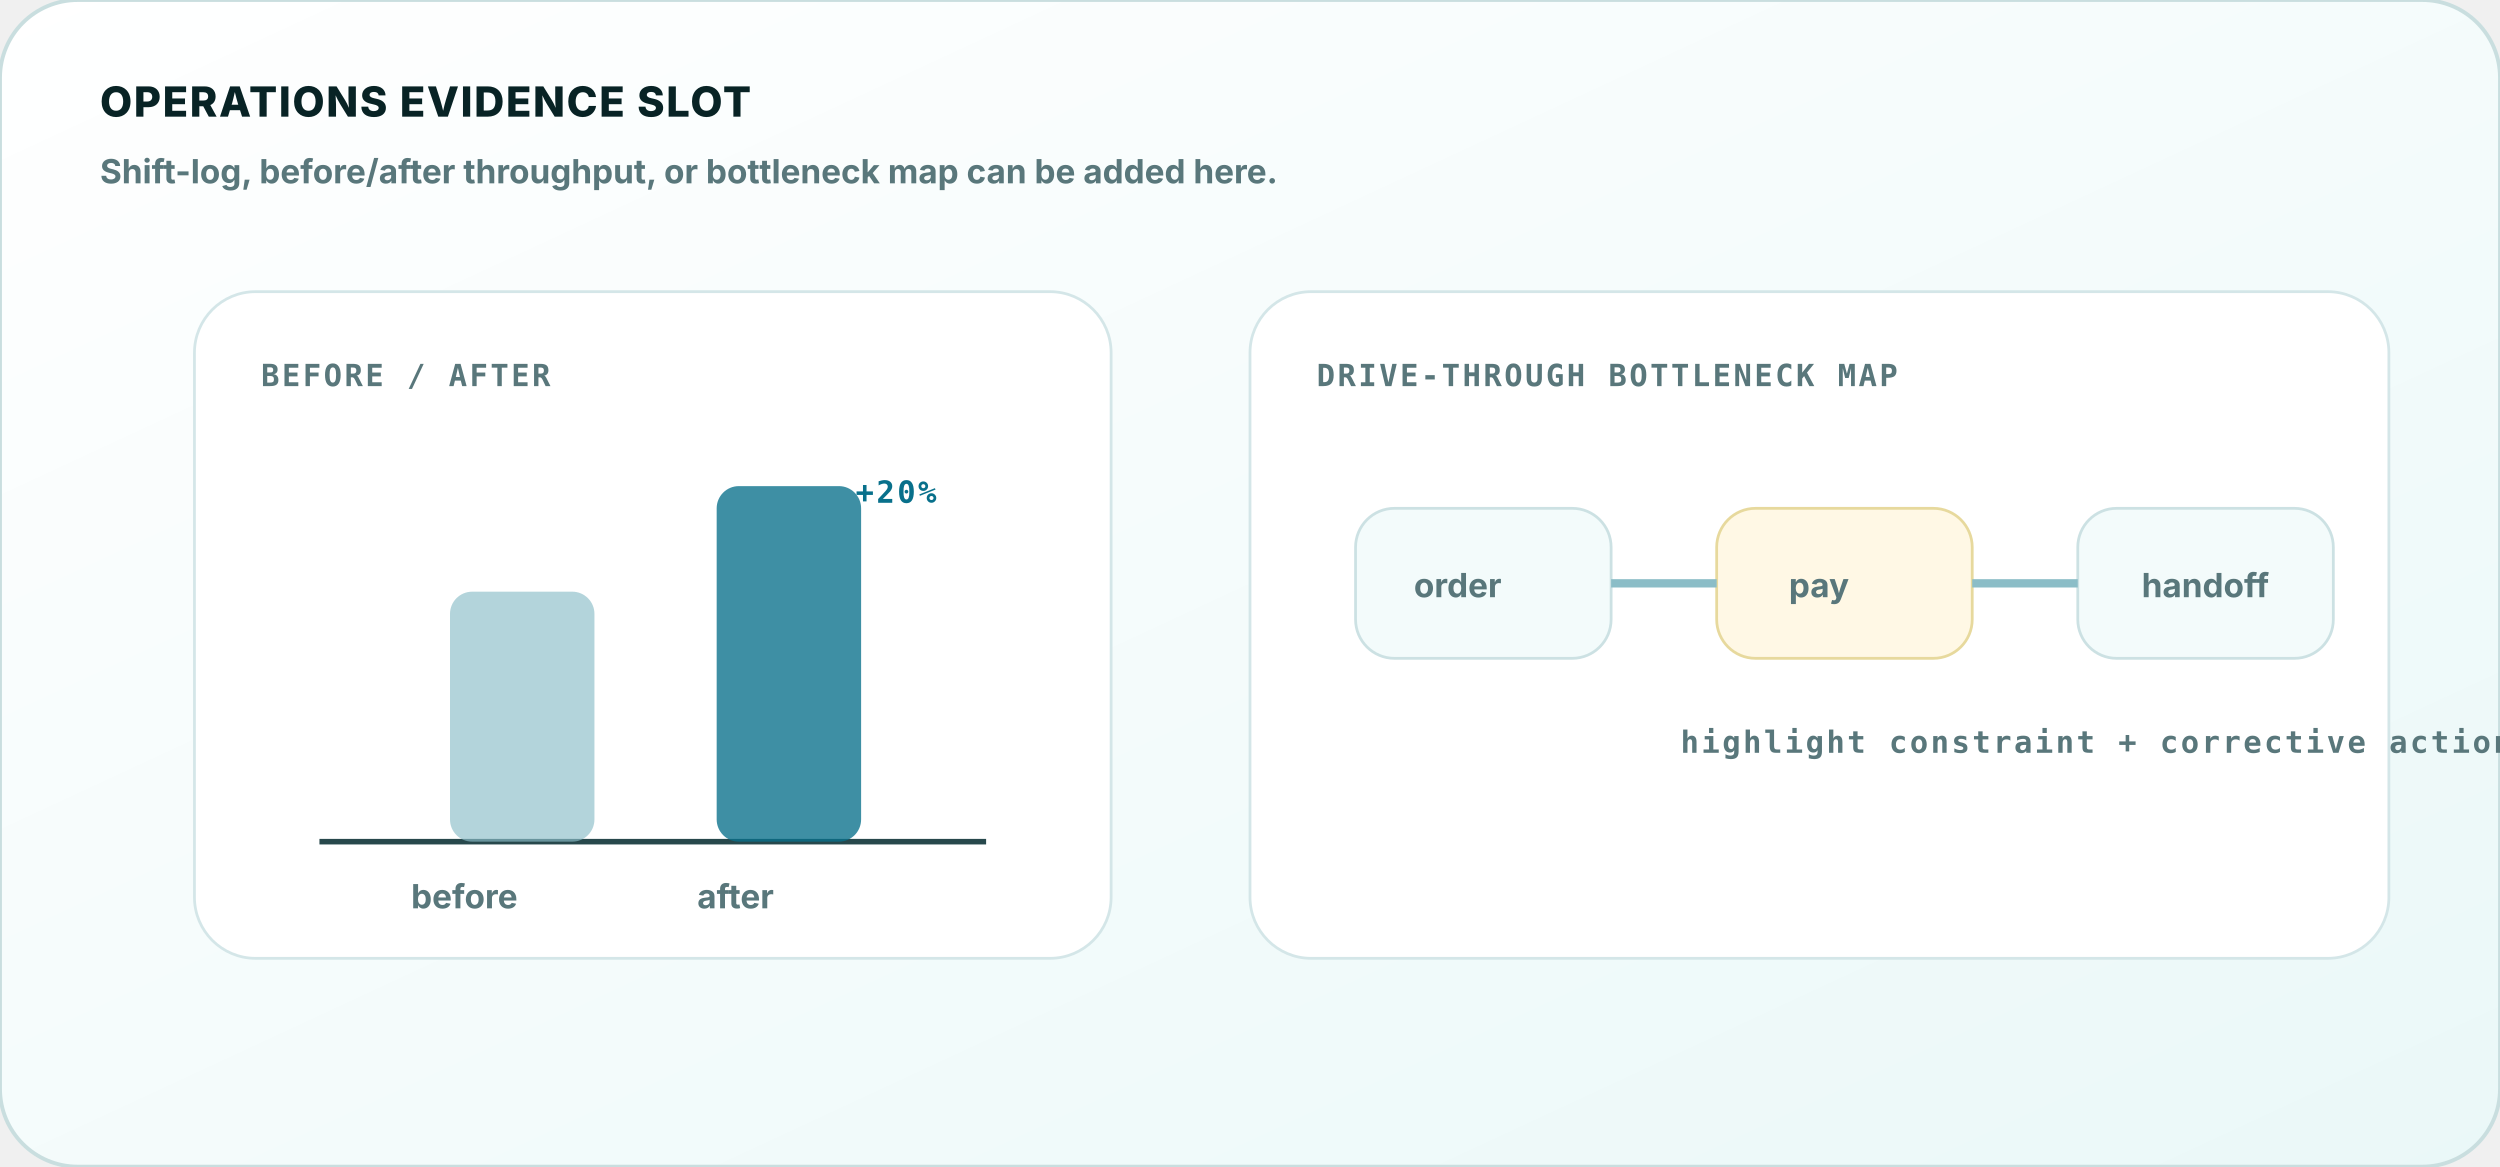
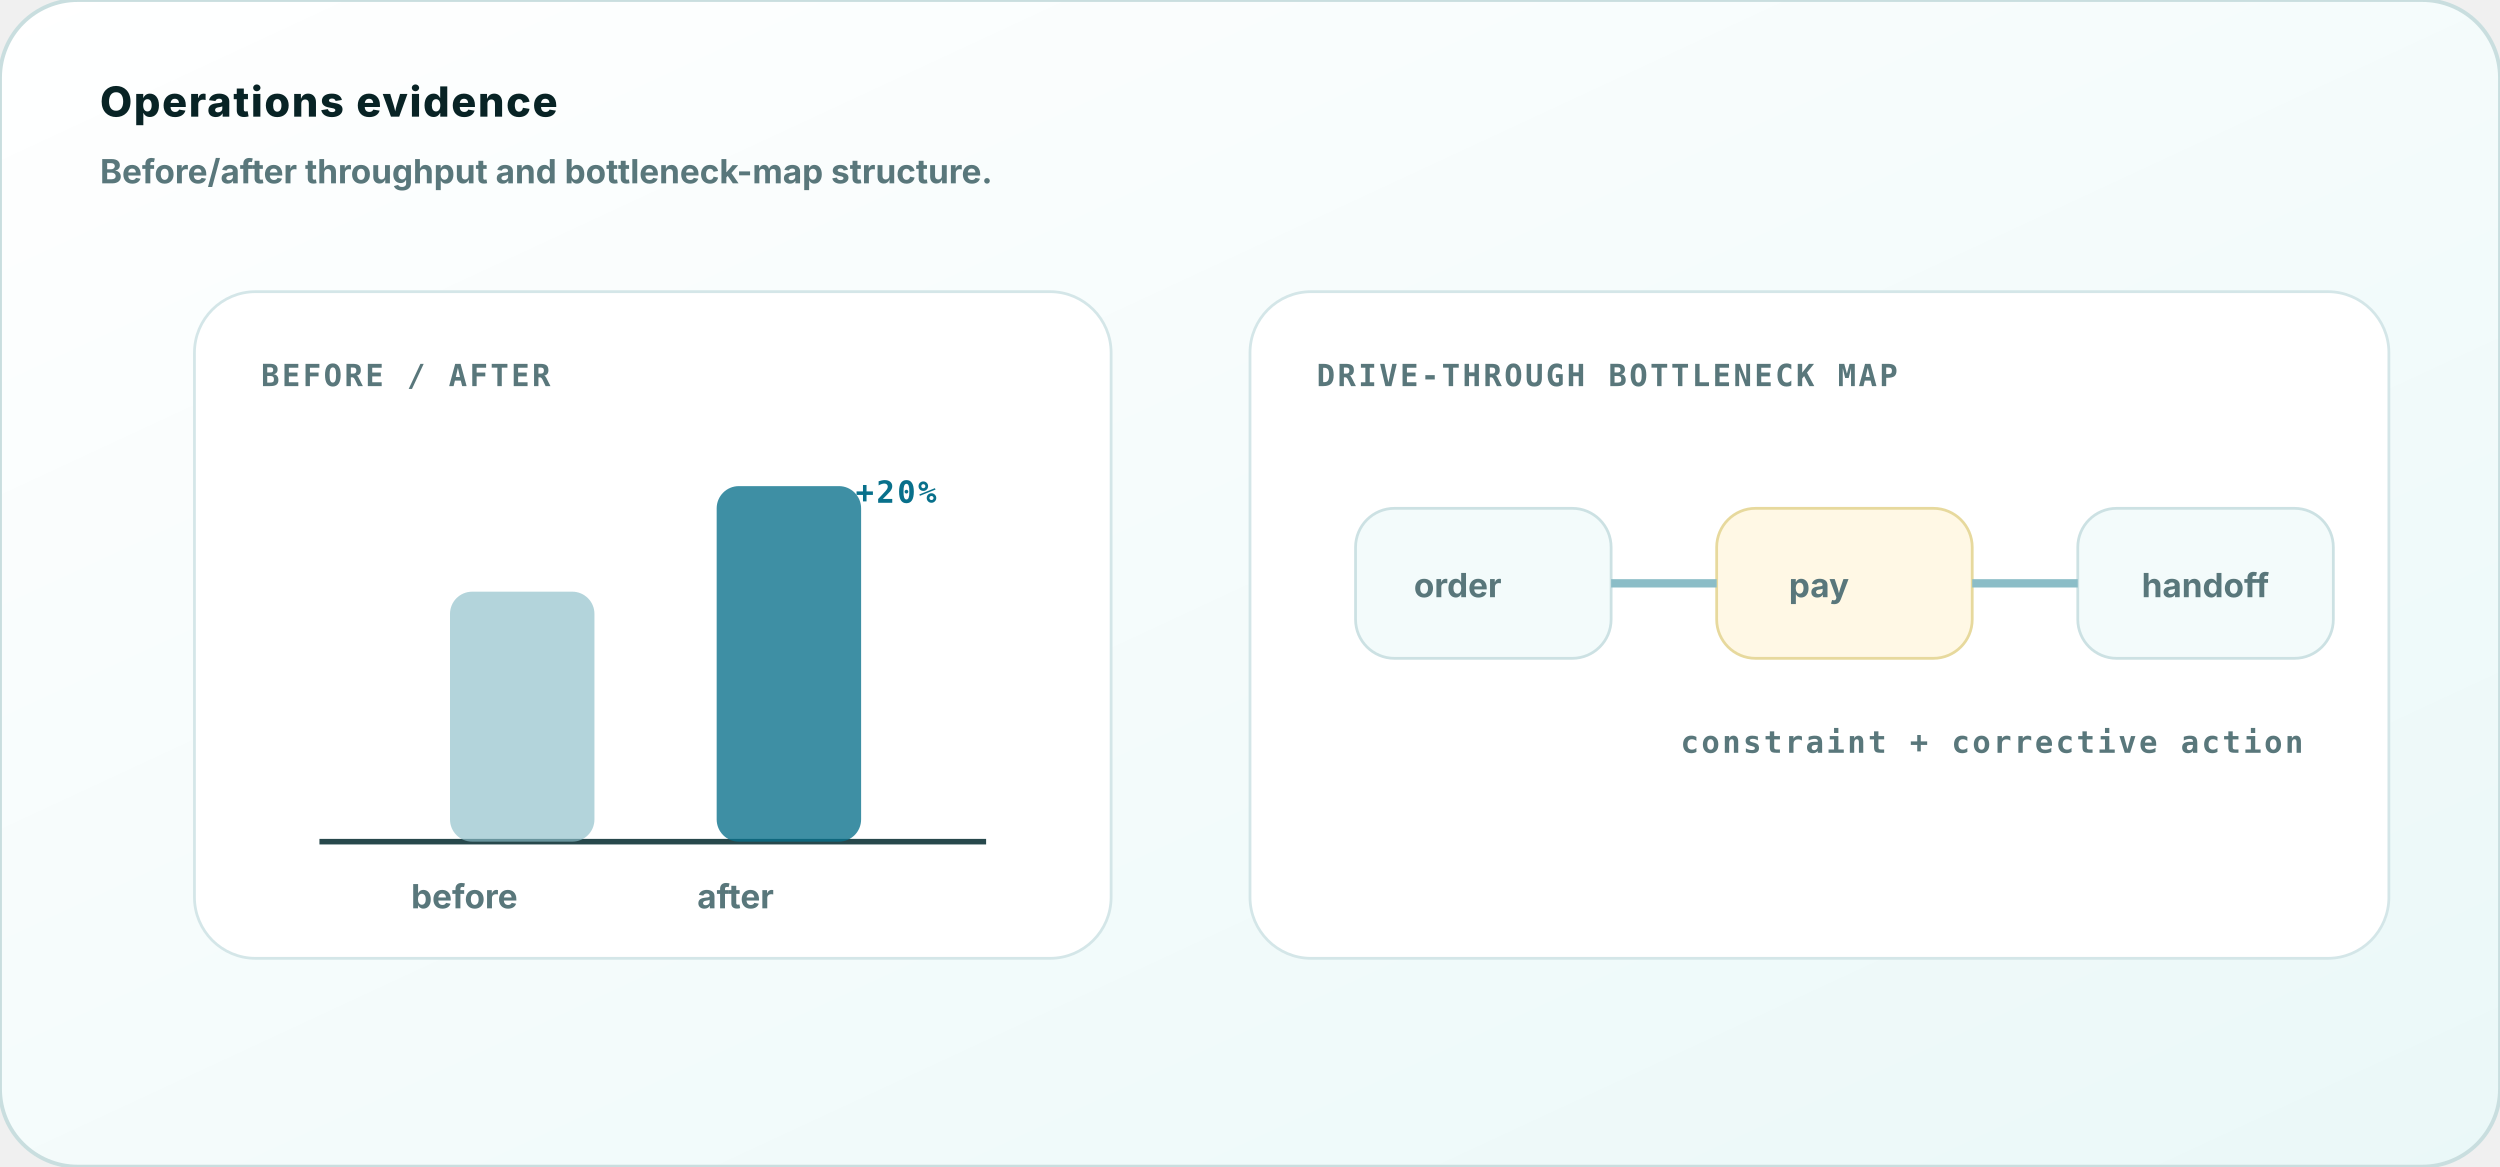
<svg xmlns="http://www.w3.org/2000/svg" viewBox="0 0 900 420" role="img" aria-labelledby="title desc">
  <defs>
    <linearGradient id="bg" x1="0" y1="0" x2="1" y2="1">
      <stop offset="0" stop-color="#ffffff" />
      <stop offset="1" stop-color="#eaf8f8" />
    </linearGradient>
    <style>
    .card{fill:url(#bg);stroke:#c9dedf;stroke-width:1.4}.ink{fill:#082325}.muted{fill:#59777b}.teal{fill:#08708b}.line{stroke:#08708b;stroke-width:3;fill:none;stroke-linecap:round;stroke-linejoin:round}.grid{stroke:#d9e9ea;stroke-width:1}.dash{stroke:#8bbdc7;stroke-width:2;stroke-dasharray:6 6;fill:none}.label{font-family:Inter,Arial,sans-serif;font-weight:800;font-size:15px;letter-spacing:.04em}.small{font-family:Inter,Arial,sans-serif;font-weight:650;font-size:12px}.mono{font-family:ui-monospace,SFMono-Regular,Consolas,monospace;font-weight:760;font-size:11px;letter-spacing:.08em}
  </style>
  </defs>
  <rect width="900" height="420" rx="28" class="card" />
-   <text x="36" y="42" class="label ink">OPERATIONS EVIDENCE SLOT</text>
-   <text x="36" y="66" class="small muted">Shift-log, before/after throughput, or bottleneck map can be added here.</text>
+   <text x="36" y="42" class="label ink">Operations evidence</text>
+   <text x="36" y="66" class="small muted">Before/after throughput and bottleneck-map structure.</text>
  <g transform="translate(70 105)">
    <rect x="0" y="0" width="330" height="240" rx="22" fill="#fff" stroke="#d4e6e8" />
    <text x="24" y="34" class="mono muted">BEFORE / AFTER</text>
    <line x1="45" y1="198" x2="285" y2="198" stroke="#27484c" stroke-width="2" />
    <rect x="92" y="108" width="52" height="90" rx="8" fill="#8bbdc7" opacity=".65" />
    <rect x="188" y="70" width="52" height="128" rx="8" fill="#08708b" opacity=".78" />
    <text x="78" y="222" class="small muted">before</text>
    <text x="181" y="222" class="small muted">after</text>
    <text x="238" y="76" class="mono teal">+20%</text>
    <rect x="380" y="0" width="410" height="240" rx="22" fill="#fff" stroke="#d4e6e8" />
    <text x="404" y="34" class="mono muted">DRIVE-THROUGH BOTTLENECK MAP</text>
    <g class="small muted" font-family="Inter,Arial,sans-serif">
      <rect x="418" y="78" width="92" height="54" rx="14" fill="#f3fbfb" stroke="#cce1e3" />
      <text x="439" y="110">order</text>
      <rect x="548" y="78" width="92" height="54" rx="14" fill="#fff8e5" stroke="#e7d99d" />
      <text x="574" y="110">pay</text>
      <rect x="678" y="78" width="92" height="54" rx="14" fill="#f3fbfb" stroke="#cce1e3" />
      <text x="701" y="110">handoff</text>
      <path d="M510 105 L548 105 M640 105 L678 105" stroke="#8bbdc7" stroke-width="3" />
-       <text x="535" y="166" class="mono muted">highlight constraint + corrective action</text>
+       <text x="535" y="166" class="mono muted">constraint + corrective action</text>
    </g>
  </g>
</svg>
